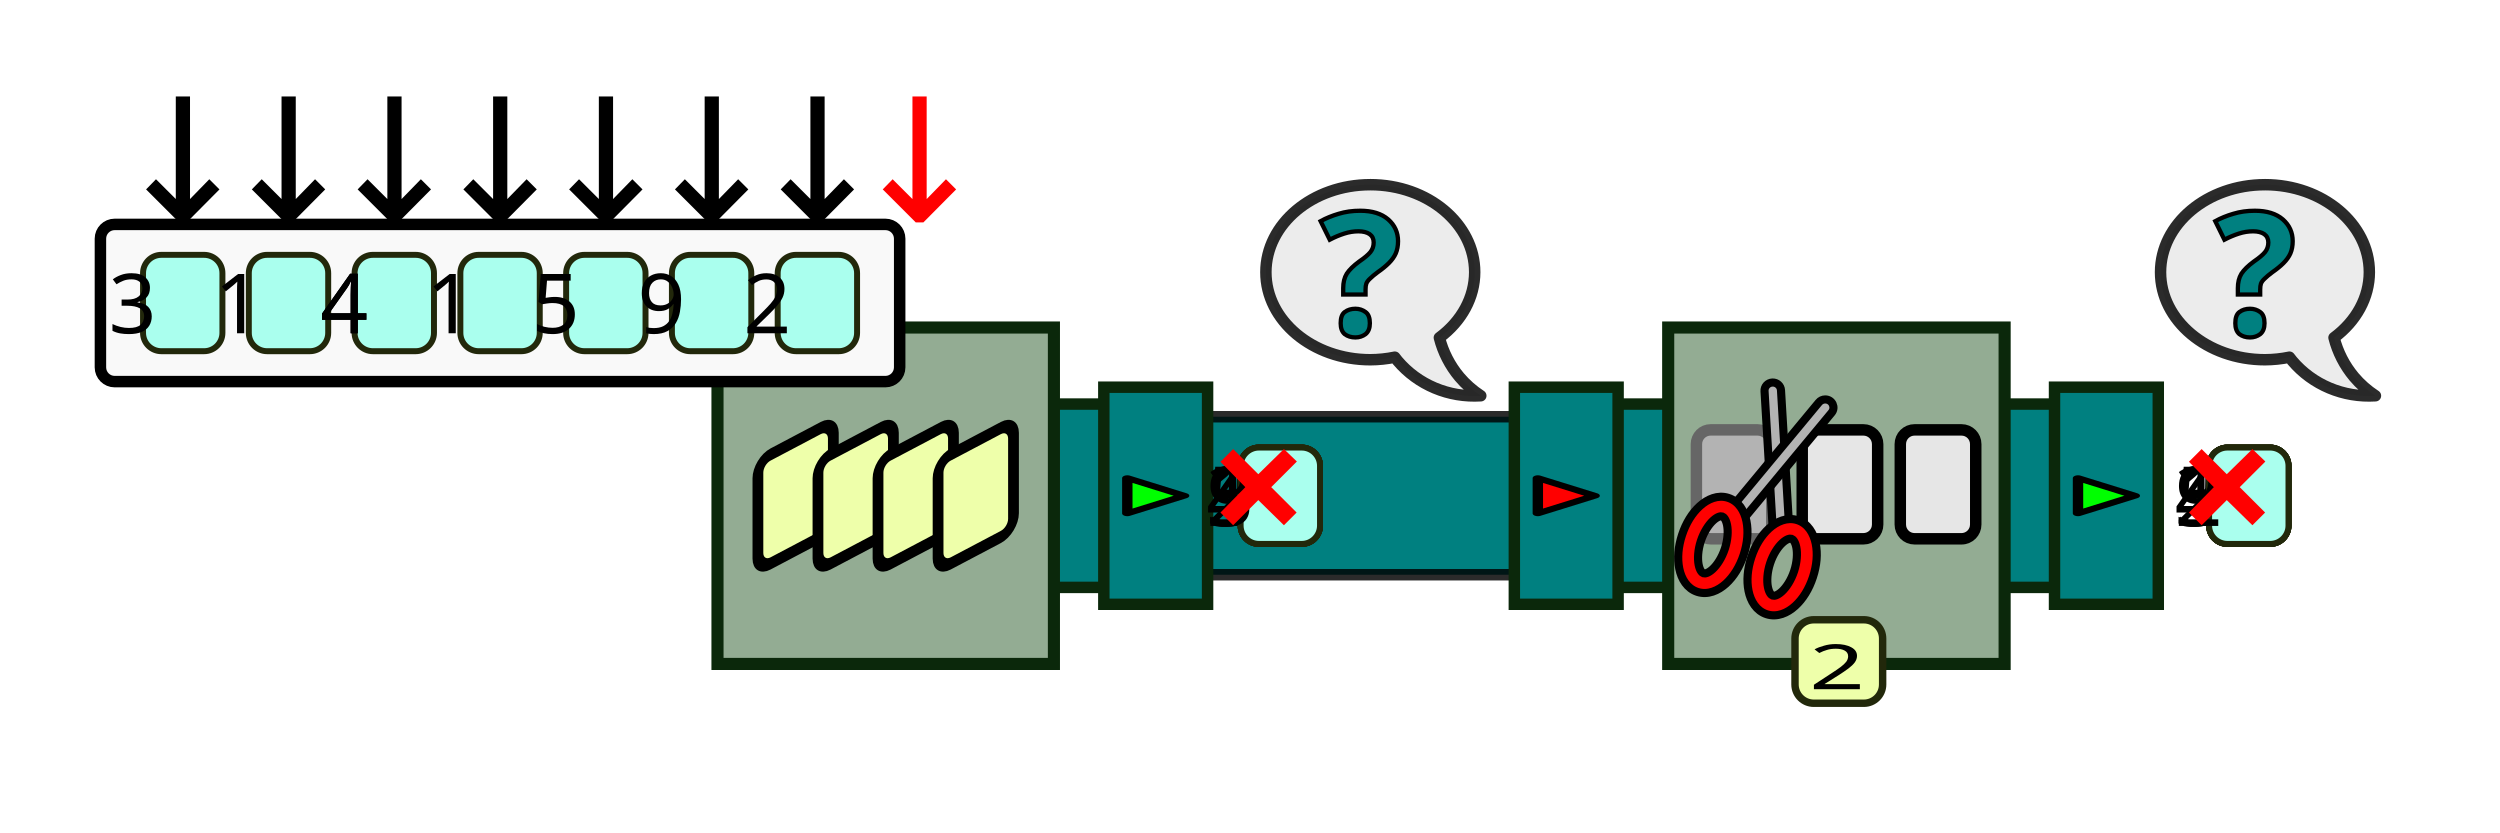
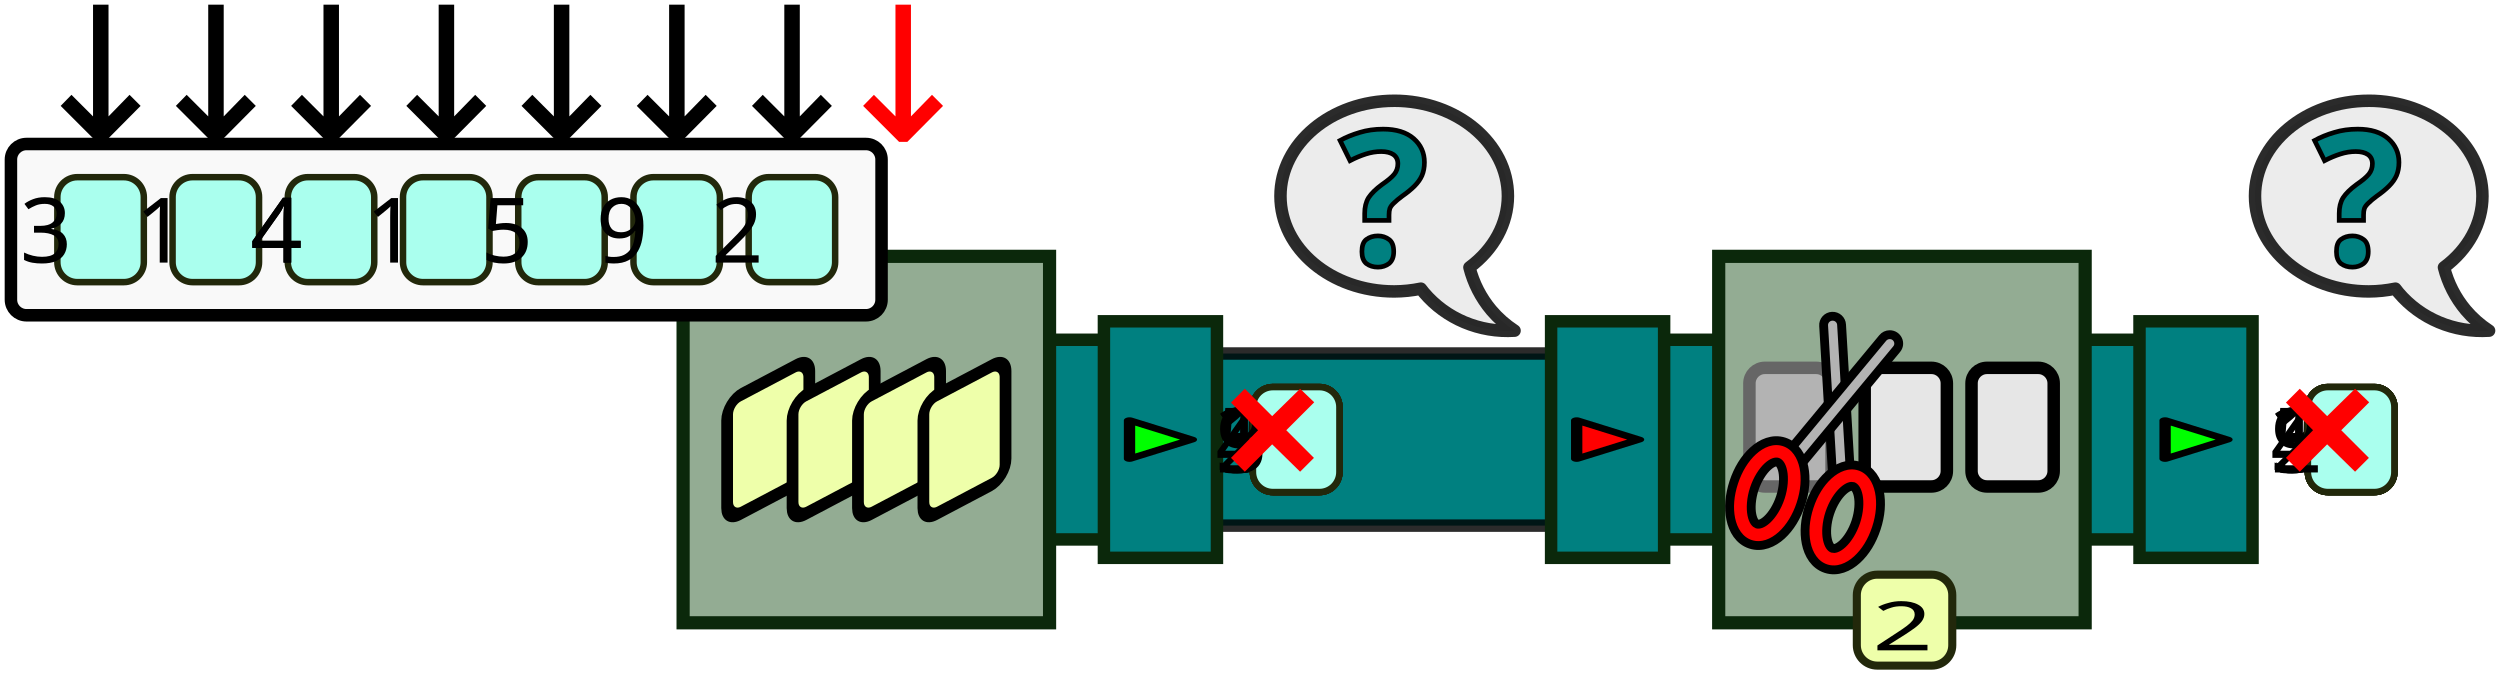
- <svg xmlns="http://www.w3.org/2000/svg" width="581.484" height="193.586" viewBox="0 0 153.851 51.22" version="1.1" id="svg1133">
+ <svg xmlns="http://www.w3.org/2000/svg" width="533.822" height="143.992" viewBox="0 0 141.24 38.098" version="1.1" id="svg1133">
  <defs id="defs1127" />
-   <g id="layer2" transform="translate(-4.463446,-5.207454)">
+   <g id="layer2" transform="translate(-10.0257,-10.88111)">
    <text xml:space="preserve" style="font-style:normal;font-weight:normal;font-size:3.693px;line-height:1.25;font-family:sans-serif;letter-spacing:0px;word-spacing:0px;fill:#000000;fill-opacity:1;stroke:none;stroke-width:0.265" x="162.525" y="8.779" id="text7358">
      <tspan id="tspan7356" x="162.525" y="8.779" style="stroke-width:0.265">BG,Arrow0</tspan>
      <tspan x="162.525" y="13.396" style="stroke-width:0.265" id="tspan7360">+Pull0</tspan>
      <tspan x="162.525" y="18.012" style="stroke-width:0.265" id="tspan7387">+Pull1</tspan>
      <tspan x="162.525" y="22.629" style="stroke-width:0.265" id="tspan7797">BG,Pull0,Pull1,Arrow1,V03</tspan>
      <tspan x="162.525" y="27.245" style="stroke-width:0.265" id="tspan7851">BG,Pull0,Arrow1</tspan>
      <tspan x="162.525" y="31.862" style="stroke-width:0.265" id="tspan3929">+Pull1</tspan>
      <tspan x="162.525" y="36.478" style="stroke-width:0.265" id="tspan3931">BG,Pull0,Pull1,Arrow2,V01</tspan>
      <tspan x="162.525" y="41.095" style="stroke-width:0.265" id="tspan3935">BG,Pull0,Arrow2</tspan>
      <tspan x="162.525" y="45.712" style="stroke-width:0.265" id="tspan3945">+Pull1</tspan>
      <tspan x="162.525" y="50.328" style="stroke-width:0.265" id="tspan3947">BG,Pull0,Pull1,Arrow3,V04</tspan>
      <tspan x="162.525" y="54.945" style="stroke-width:0.265" id="tspan3949">BG,Arrow3,V14</tspan>
      <tspan x="162.525" y="59.561" style="stroke-width:0.265" id="tspan3951">BG,Arrow3</tspan>
      <tspan x="162.525" y="64.178" style="stroke-width:0.265" id="tspan3957">+Pull0</tspan>
      <tspan x="162.525" y="68.794" style="stroke-width:0.265" id="tspan3959">+Pull1</tspan>
      <tspan x="162.525" y="73.411" style="stroke-width:0.265" id="tspan3961">BG,Pull0,Pull1,Arrow4,V01</tspan>
      <tspan x="162.525" y="78.027" style="stroke-width:0.265" id="tspan3963">BG,Arrow4,V11</tspan>
      <tspan x="162.525" y="82.644" style="stroke-width:0.265" id="tspan3941">BG,Arrow4</tspan>
      <tspan x="162.525" y="87.26" style="stroke-width:0.265" id="tspan3977">+Pull0</tspan>
      <tspan x="162.525" y="91.877" style="stroke-width:0.265" id="tspan3979">+Pull1</tspan>
      <tspan x="162.525" y="96.494" style="stroke-width:0.265" id="tspan3981">BG,Pull0,Pull1,Arrow5,V05</tspan>
      <tspan x="162.525" y="101.11" style="stroke-width:0.265" id="tspan3983">BG,Arrow5,V15</tspan>
      <tspan x="162.525" y="105.727" style="stroke-width:0.265" id="tspan3991">BG,Arrow5</tspan>
      <tspan x="162.525" y="110.343" style="stroke-width:0.265" id="tspan3999">+Pull0</tspan>
      <tspan x="162.525" y="114.96" style="stroke-width:0.265" id="tspan4001">+Pull1</tspan>
      <tspan x="162.525" y="119.576" style="stroke-width:0.265" id="tspan4003">BG,Pull0,Pull1,Arrow6,V09</tspan>
      <tspan x="162.525" y="124.193" style="stroke-width:0.265" id="tspan4005">BG,Arrow6,V19</tspan>
      <tspan x="162.525" y="128.809" style="stroke-width:0.265" id="tspan4007">BG,Arrow6</tspan>
      <tspan x="162.525" y="133.426" style="stroke-width:0.265" id="tspan4015">+Pull0</tspan>
      <tspan x="162.525" y="138.043" style="stroke-width:0.265" id="tspan4017">+Pull1</tspan>
      <tspan x="162.525" y="142.659" style="stroke-width:0.265" id="tspan4019">BG,Pull0,Pull1,Arrow7,V02</tspan>
      <tspan x="162.525" y="147.276" style="stroke-width:0.265" id="tspan4021">BG,Arrow7,V12</tspan>
      <tspan x="162.525" y="151.892" style="stroke-width:0.265" id="tspan4023">BG,Arrow7</tspan>
      <tspan x="162.525" y="156.509" style="stroke-width:0.265" id="tspan4031">+Pull0</tspan>
      <tspan x="162.525" y="161.125" style="stroke-width:0.265" id="tspan4033">+Pull1</tspan>
      <tspan x="162.525" y="165.742" style="stroke-width:0.265" id="tspan4035">+V0X</tspan>
      <tspan x="162.525" y="170.358" style="stroke-width:0.265" id="tspan4039">BG,Arrow7,V1X</tspan>
      <tspan x="162.525" y="174.975" style="stroke-width:0.265" id="tspan4041" />
      <tspan x="162.525" y="179.592" style="stroke-width:0.265" id="tspan4043" />
      <tspan x="162.525" y="184.208" style="stroke-width:0.265" id="tspan4045" />
      <tspan x="162.525" y="188.825" style="stroke-width:0.265" id="tspan4025" />
      <tspan x="162.525" y="193.441" style="stroke-width:0.265" id="tspan4027" />
      <tspan x="162.525" y="198.058" style="stroke-width:0.265" id="tspan4029" />
      <tspan x="162.525" y="202.674" style="stroke-width:0.265" id="tspan4009" />
      <tspan x="162.525" y="207.291" style="stroke-width:0.265" id="tspan4011" />
      <tspan x="162.525" y="211.907" style="stroke-width:0.265" id="tspan4013" />
    </text>
  </g>
-   <g id="g7650" style="display:inline" transform="translate(-4.463446,-5.207454)">
+   <g id="g7650" style="display:inline" transform="translate(-10.0257,-10.88111)">
    <g transform="matrix(0.2822222,0,0,0.2822222,50.02945,-332.4962)" id="g7648">
      <rect y="1294.182" x="320.256" height="21.011" width="17.311" id="rect7642" style="fill:#aaffee;fill-opacity:1;stroke:#22280b;stroke-width:1.3;stroke-miterlimit:4;stroke-dasharray:none;stroke-dashoffset:0;stroke-opacity:1" ry="3.993" />
      <text transform="scale(1.003881,0.9961336)" xml:space="preserve" style="font-style:normal;font-weight:normal;line-height:0%;font-family:sans-serif;letter-spacing:0px;word-spacing:0px;fill:#000000;fill-opacity:1;stroke:none;stroke-width:0.709;stroke-miterlimit:4;stroke-dasharray:none" x="327.68" y="1316.371" id="text7646">
        <tspan style="font-style:normal;font-size:18.163px;line-height:1.25;font-family:sans-serif;text-align:center;text-anchor:middle;stroke-width:0.709;stroke-miterlimit:4;stroke-dasharray:none" id="tspan7644" x="327.68" y="1316.371">3</tspan>
      </text>
    </g>
  </g>
-   <g id="g7660" style="display:inline" transform="translate(-4.463446,-5.207454)">
+   <g id="g7660" style="display:inline" transform="translate(-10.0257,-10.88111)">
    <g id="g7658" transform="matrix(0.2822222,0,0,0.2822222,50.02945,-332.4962)">
      <rect ry="3.993" style="fill:#aaffee;fill-opacity:1;stroke:#22280b;stroke-width:1.3;stroke-miterlimit:4;stroke-dasharray:none;stroke-dashoffset:0;stroke-opacity:1" id="rect7652" width="17.311" height="21.011" x="320.256" y="1294.182" />
      <text id="text7656" y="1316.371" x="327.68" style="font-style:normal;font-weight:normal;line-height:0%;font-family:sans-serif;letter-spacing:0px;word-spacing:0px;fill:#000000;fill-opacity:1;stroke:none;stroke-width:0.709;stroke-miterlimit:4;stroke-dasharray:none" xml:space="preserve" transform="scale(1.003881,0.9961336)">
        <tspan y="1316.371" x="327.68" id="tspan7654" style="font-style:normal;font-size:18.163px;line-height:1.25;font-family:sans-serif;text-align:center;text-anchor:middle;stroke-width:0.709;stroke-miterlimit:4;stroke-dasharray:none">1</tspan>
      </text>
    </g>
  </g>
-   <g style="display:inline" id="g7670" transform="translate(-4.463446,-5.207454)">
+   <g style="display:inline" id="g7670" transform="translate(-10.0257,-10.88111)">
    <g transform="matrix(0.2822222,0,0,0.2822222,50.02945,-332.4962)" id="g7668">
      <rect y="1294.182" x="320.256" height="21.011" width="17.311" id="rect7662" style="fill:#aaffee;fill-opacity:1;stroke:#22280b;stroke-width:1.3;stroke-miterlimit:4;stroke-dasharray:none;stroke-dashoffset:0;stroke-opacity:1" ry="3.993" />
      <text transform="scale(1.003881,0.9961336)" xml:space="preserve" style="font-style:normal;font-weight:normal;line-height:0%;font-family:sans-serif;letter-spacing:0px;word-spacing:0px;fill:#000000;fill-opacity:1;stroke:none;stroke-width:0.709;stroke-miterlimit:4;stroke-dasharray:none" x="327.68" y="1316.371" id="text7666">
        <tspan style="font-style:normal;font-size:18.163px;line-height:1.25;font-family:sans-serif;text-align:center;text-anchor:middle;stroke-width:0.709;stroke-miterlimit:4;stroke-dasharray:none" id="tspan7664" x="327.68" y="1316.371">4</tspan>
      </text>
    </g>
  </g>
-   <g id="g7680" style="display:inline" transform="translate(-4.463446,-5.207454)">
+   <g id="g7680" style="display:inline" transform="translate(-10.0257,-10.88111)">
    <g id="g7678" transform="matrix(0.2822222,0,0,0.2822222,50.02945,-332.4962)">
      <rect ry="3.993" style="fill:#aaffee;fill-opacity:1;stroke:#22280b;stroke-width:1.3;stroke-miterlimit:4;stroke-dasharray:none;stroke-dashoffset:0;stroke-opacity:1" id="rect7672" width="17.311" height="21.011" x="320.256" y="1294.182" />
      <text id="text7676" y="1316.371" x="327.68" style="font-style:normal;font-weight:normal;line-height:0%;font-family:sans-serif;letter-spacing:0px;word-spacing:0px;fill:#000000;fill-opacity:1;stroke:none;stroke-width:0.709;stroke-miterlimit:4;stroke-dasharray:none" xml:space="preserve" transform="scale(1.003881,0.9961336)">
        <tspan y="1316.371" x="327.68" id="tspan7674" style="font-style:normal;font-size:18.163px;line-height:1.25;font-family:sans-serif;text-align:center;text-anchor:middle;stroke-width:0.709;stroke-miterlimit:4;stroke-dasharray:none">5</tspan>
      </text>
    </g>
  </g>
-   <g style="display:inline" id="g7690" transform="translate(-4.463446,-5.207454)">
+   <g style="display:inline" id="g7690" transform="translate(-10.0257,-10.88111)">
    <g transform="matrix(0.2822222,0,0,0.2822222,50.02945,-332.4962)" id="g7688">
      <rect y="1294.182" x="320.256" height="21.011" width="17.311" id="rect7682" style="fill:#aaffee;fill-opacity:1;stroke:#22280b;stroke-width:1.3;stroke-miterlimit:4;stroke-dasharray:none;stroke-dashoffset:0;stroke-opacity:1" ry="3.993" />
      <text transform="scale(1.003881,0.9961336)" xml:space="preserve" style="font-style:normal;font-weight:normal;line-height:0%;font-family:sans-serif;letter-spacing:0px;word-spacing:0px;fill:#000000;fill-opacity:1;stroke:none;stroke-width:0.709;stroke-miterlimit:4;stroke-dasharray:none" x="327.68" y="1316.371" id="text7686">
        <tspan style="font-style:normal;font-size:18.163px;line-height:1.25;font-family:sans-serif;text-align:center;text-anchor:middle;stroke-width:0.709;stroke-miterlimit:4;stroke-dasharray:none" id="tspan7684" x="327.68" y="1316.371">9</tspan>
      </text>
    </g>
  </g>
-   <g id="g7700" style="display:inline" transform="translate(-4.463446,-5.207454)">
+   <g id="g7700" style="display:inline" transform="translate(-10.0257,-10.88111)">
    <g id="g7698" transform="matrix(0.2822222,0,0,0.2822222,50.02945,-332.4962)">
      <rect ry="3.993" style="fill:#aaffee;fill-opacity:1;stroke:#22280b;stroke-width:1.3;stroke-miterlimit:4;stroke-dasharray:none;stroke-dashoffset:0;stroke-opacity:1" id="rect7692" width="17.311" height="21.011" x="320.256" y="1294.182" />
      <text id="text7696" y="1316.371" x="327.68" style="font-style:normal;font-weight:normal;line-height:0%;font-family:sans-serif;letter-spacing:0px;word-spacing:0px;fill:#000000;fill-opacity:1;stroke:none;stroke-width:0.709;stroke-miterlimit:4;stroke-dasharray:none" xml:space="preserve" transform="scale(1.003881,0.9961336)">
        <tspan y="1316.371" x="327.68" id="tspan7694" style="font-style:normal;font-size:18.163px;line-height:1.25;font-family:sans-serif;text-align:center;text-anchor:middle;stroke-width:0.709;stroke-miterlimit:4;stroke-dasharray:none">2</tspan>
      </text>
    </g>
  </g>
-   <g transform="translate(-4.463446,-5.207454)" style="display:inline" id="g7924">
+   <g transform="translate(-10.0257,-10.88111)" style="display:inline" id="g7924">
    <text xml:space="preserve" style="font-style:normal;font-weight:normal;font-size:10.583px;line-height:1.25;font-family:sans-serif;letter-spacing:0px;word-spacing:0px;display:inline;fill:#ff0000;fill-opacity:1;stroke:none;stroke-width:0.265" x="138.499" y="38.921" id="text7894-0">
      <tspan id="tspan7892-2" x="138.499" y="38.921" style="font-weight:bold;fill:#ff0000;stroke-width:0.265">×</tspan>
    </text>
  </g>
-   <g id="layer12" style="display:inline" transform="translate(-4.463446,-5.207454)">
+   <g id="layer12" style="display:inline" transform="translate(-10.0257,-10.88111)">
    <text xml:space="preserve" style="font-style:normal;font-weight:normal;font-size:10.583px;line-height:1.25;font-family:sans-serif;letter-spacing:0px;word-spacing:0px;fill:#000000;fill-opacity:1;stroke:none;stroke-width:0.265" x="50.337" y="18.861" id="text7303-36">
      <tspan id="tspan7301-0" x="50.337" y="18.861" style="stroke-width:0.265">↓</tspan>
    </text>
  </g>
-   <g id="layer15">
+   <g id="layer15" transform="translate(-5.562252,-5.673656)">
    <text xml:space="preserve" style="font-style:normal;font-weight:normal;font-size:10.583px;line-height:1.25;font-family:sans-serif;letter-spacing:0px;word-spacing:0px;display:inline;fill:#ff0000;fill-opacity:1;stroke:none;stroke-width:0.265" x="52.154" y="13.654" id="text7303-36-8">
      <tspan id="tspan7301-0-7" x="52.154" y="13.654" style="fill:#ff0000;stroke-width:0.265">↓</tspan>
    </text>
  </g>
-   <g id="layer10" style="display:inline" transform="translate(-4.463446,-5.207454)">
+   <g id="layer10" style="display:inline" transform="translate(-10.0257,-10.88111)">
    <text xml:space="preserve" style="font-style:normal;font-weight:normal;font-size:10.583px;line-height:1.25;font-family:sans-serif;letter-spacing:0px;word-spacing:0px;fill:#000000;fill-opacity:1;stroke:none;stroke-width:0.265" x="43.827" y="18.861" id="text7303-0">
      <tspan id="tspan7301-9" x="43.827" y="18.861" style="stroke-width:0.265">↓</tspan>
    </text>
  </g>
-   <g id="layer6" style="display:inline" transform="translate(-4.463446,-5.207454)">
+   <g id="layer6" style="display:inline" transform="translate(-10.0257,-10.88111)">
    <text xml:space="preserve" style="font-style:normal;font-weight:normal;font-size:10.583px;line-height:1.25;font-family:sans-serif;letter-spacing:0px;word-spacing:0px;fill:#000000;fill-opacity:1;stroke:none;stroke-width:0.265" x="17.789" y="18.861" id="text7303-3">
      <tspan id="tspan7301-5" x="17.789" y="18.861" style="stroke-width:0.265">↓</tspan>
    </text>
  </g>
-   <g id="layer7" style="display:inline" transform="translate(-4.463446,-5.207454)">
+   <g id="layer7" style="display:inline" transform="translate(-10.0257,-10.88111)">
    <text xml:space="preserve" style="font-style:normal;font-weight:normal;font-size:10.583px;line-height:1.25;font-family:sans-serif;letter-spacing:0px;word-spacing:0px;fill:#000000;fill-opacity:1;stroke:none;stroke-width:0.265" x="24.299" y="18.861" id="text7303-6">
      <tspan id="tspan7301-2" x="24.299" y="18.861" style="stroke-width:0.265">↓</tspan>
    </text>
  </g>
-   <g id="layer8" style="display:inline" transform="translate(-4.463446,-5.207454)">
+   <g id="layer8" style="display:inline" transform="translate(-10.0257,-10.88111)">
    <text xml:space="preserve" style="font-style:normal;font-weight:normal;font-size:10.583px;line-height:1.25;font-family:sans-serif;letter-spacing:0px;word-spacing:0px;fill:#000000;fill-opacity:1;stroke:none;stroke-width:0.265" x="30.808" y="18.861" id="text7303-9">
      <tspan id="tspan7301-1" x="30.808" y="18.861" style="stroke-width:0.265">↓</tspan>
    </text>
  </g>
-   <g id="layer5" style="display:inline" transform="translate(-4.463446,-5.207454)">
+   <g id="layer5" style="display:inline" transform="translate(-10.0257,-10.88111)">
    <text xml:space="preserve" style="font-style:normal;font-weight:normal;font-size:10.583px;line-height:1.25;font-family:sans-serif;letter-spacing:0px;word-spacing:0px;fill:#000000;fill-opacity:1;stroke:none;stroke-width:0.265" x="11.28" y="18.861" id="text7303">
      <tspan id="tspan7301" x="11.28" y="18.861" style="stroke-width:0.265">↓</tspan>
    </text>
  </g>
-   <g id="layer9" style="display:inline" transform="translate(-4.463446,-5.207454)">
+   <g id="layer9" style="display:inline" transform="translate(-10.0257,-10.88111)">
    <text xml:space="preserve" style="font-style:normal;font-weight:normal;font-size:10.583px;line-height:1.25;font-family:sans-serif;letter-spacing:0px;word-spacing:0px;fill:#000000;fill-opacity:1;stroke:none;stroke-width:0.265" x="37.318" y="18.861" id="text7303-2">
      <tspan id="tspan7301-7" x="37.318" y="18.861" style="stroke-width:0.265">↓</tspan>
    </text>
  </g>
-   <g id="layer1" transform="translate(-4.463446,-111.7074)">
+   <g id="layer1" transform="translate(-10.0257,-117.3811)">
    <rect style="opacity:1;fill:#008080;fill-opacity:1;stroke:#000000;stroke-width:0.706;stroke-linejoin:round;stroke-miterlimit:4;stroke-dasharray:none;stroke-dashoffset:0;stroke-opacity:0.832" id="rect7299" width="53.669" height="9.724" x="74.747" y="137.353" rx="1.795" ry="0.815" />
    <g id="g17450" transform="matrix(0.2822222,0,0,0.2822222,83.81724,-57.41387)" style="display:inline;fill:#008080;fill-opacity:1">
      <rect style="color:#000000;display:inline;overflow:visible;visibility:visible;fill:#008080;fill-opacity:1;fill-rule:nonzero;stroke:#0b280b;stroke-width:2.496;stroke-miterlimit:4;stroke-dasharray:none;stroke-dashoffset:0;marker:none;enable-background:accumulate" id="rect17452" width="39.971" height="77.252" x="687.362" y="-140.576" transform="rotate(90)" />
      <rect y="-71.664" x="683.676" height="22.627" width="47.344" id="rect17454" style="color:#000000;display:inline;overflow:visible;visibility:visible;fill:#008080;fill-opacity:1;fill-rule:nonzero;stroke:#0b280b;stroke-width:2.496;stroke-miterlimit:4;stroke-dasharray:none;stroke-dashoffset:0;marker:none;enable-background:accumulate" transform="rotate(90)" />
    </g>
    <g id="g17456" transform="matrix(0.2822222,0,0,0.2822222,83.81724,-57.41387)" style="display:inline;fill:#008080;fill-opacity:1">
      <rect transform="matrix(0,1,1,0,0,0)" y="97.915" x="687.362" height="77.252" width="39.971" id="rect17458" style="color:#000000;display:inline;overflow:visible;visibility:visible;fill:#008080;fill-opacity:1;fill-rule:nonzero;stroke:#0b280b;stroke-width:2.496;stroke-miterlimit:4;stroke-dasharray:none;stroke-dashoffset:0;marker:none;enable-background:accumulate" />
      <rect transform="matrix(0,1,1,0,0,0)" style="color:#000000;display:inline;overflow:visible;visibility:visible;fill:#008080;fill-opacity:1;fill-rule:nonzero;stroke:#0b280b;stroke-width:2.496;stroke-miterlimit:4;stroke-dasharray:none;stroke-dashoffset:0;marker:none;enable-background:accumulate" id="rect17460" width="47.344" height="22.627" x="683.676" y="166.827" />
    </g>
    <path transform="matrix(0,0.04611835,-0.08565179,0,164.7918,140.6673)" d="m 57.127,378.819 -47.11,0 23.555,-40.799 z" id="path17462" style="display:inline;opacity:1;fill:#00ff00;fill-opacity:1;stroke:#000000;stroke-width:7.472;stroke-linecap:round;stroke-linejoin:round;stroke-miterlimit:4;stroke-dasharray:none;stroke-dashoffset:0;stroke-opacity:1" />
    <path style="display:inline;opacity:1;fill:#ff0000;fill-opacity:1;stroke:#000000;stroke-width:7.472;stroke-linecap:round;stroke-linejoin:round;stroke-miterlimit:4;stroke-dasharray:none;stroke-dashoffset:0;stroke-opacity:1" id="path17464" d="m 57.127,378.819 -47.11,0 23.555,-40.799 z" transform="matrix(0,0.04611835,-0.08565179,0,131.5488,140.6673)" />
    <path style="color:#000000;display:inline;overflow:visible;visibility:visible;fill:#93ac93;fill-opacity:1;fill-rule:nonzero;stroke:#0b280b;stroke-width:0.745;stroke-miterlimit:4;stroke-dasharray:none;stroke-dashoffset:0;marker:none;enable-background:accumulate" d="m 107.125,131.863 v 20.704 h 2.348 16.392 1.964 V 131.863 H 125.865 109.473 Z" id="path17466" />
    <rect y="149.848" x="114.929" height="5.138" width="5.393" id="rect17478" style="fill:#eeffaa;fill-opacity:1;stroke:#22280b;stroke-width:0.457;stroke-miterlimit:4;stroke-dasharray:none;stroke-dashoffset:0;stroke-opacity:1" ry="1.155" />
    <text xml:space="preserve" style="font-style:normal;font-weight:normal;font-size:2.745px;line-height:0%;font-family:sans-serif;letter-spacing:0px;word-spacing:0px;fill:#000000;fill-opacity:1;stroke:none;stroke-width:0.229" x="92.814" y="192.295" id="text17480" transform="scale(1.247684,0.8014852)">
      <tspan style="font-style:normal;font-variant:normal;font-weight:normal;font-stretch:normal;font-size:4.793px;line-height:1.25;font-family:sans-serif;-inkscape-font-specification:sans-serif;stroke-width:0.229" id="tspan17482" x="92.814" y="192.295">2</tspan>
    </text>
    <g style="display:inline;fill:#008080;fill-opacity:1" transform="matrix(0.2822222,0,0,0.2822222,25.31057,-57.41387)" id="g1208">
      <rect style="color:#000000;display:inline;overflow:visible;visibility:visible;fill:#008080;fill-opacity:1;fill-rule:nonzero;stroke:#0b280b;stroke-width:2.496;stroke-miterlimit:4;stroke-dasharray:none;stroke-dashoffset:0;marker:none;enable-background:accumulate" id="rect1204" width="39.971" height="77.252" x="687.362" y="97.915" transform="matrix(0,1,1,0,0,0)" />
      <rect y="166.827" x="683.676" height="22.627" width="47.344" id="rect1206" style="color:#000000;display:inline;overflow:visible;visibility:visible;fill:#008080;fill-opacity:1;fill-rule:nonzero;stroke:#0b280b;stroke-width:2.496;stroke-miterlimit:4;stroke-dasharray:none;stroke-dashoffset:0;marker:none;enable-background:accumulate" transform="matrix(0,1,1,0,0,0)" />
    </g>
    <path style="display:inline;opacity:1;fill:#00ff00;fill-opacity:1;stroke:#000000;stroke-width:7.472;stroke-linecap:round;stroke-linejoin:round;stroke-miterlimit:4;stroke-dasharray:none;stroke-dashoffset:0;stroke-opacity:1" id="path1210" d="m 57.127,378.819 -47.11,0 23.555,-40.799 z" transform="matrix(0,0.04611835,-0.08565179,0,106.2851,140.6673)" />
    <path id="path1214" d="m 48.618,131.863 v 20.704 h 2.348 16.392 1.964 v -20.704 h -1.964 -16.392 z" style="color:#000000;display:inline;overflow:visible;visibility:visible;fill:#93ac93;fill-opacity:1;fill-rule:nonzero;stroke:#0b280b;stroke-width:0.745;stroke-miterlimit:4;stroke-dasharray:none;stroke-dashoffset:0;marker:none;enable-background:accumulate" />
    <g style="display:inline" id="g5388" transform="matrix(0.2822222,0,0,0.2822222,-32.65128,-182.5416)">
      <rect transform="matrix(0.8843788,-0.4667699,0,1,0,0)" style="opacity:1;fill:#eeffaa;fill-opacity:1;stroke:#000000;stroke-width:2.658;stroke-linecap:round;stroke-linejoin:round;stroke-miterlimit:4;stroke-dasharray:none;stroke-dashoffset:0;stroke-opacity:1" id="rect27399-1" width="18.597" height="23.748" x="335.576" y="1299.817" ry="3.11" />
      <rect ry="3.11" y="1306.729" x="350.384" height="23.748" width="18.597" id="rect5382" style="opacity:1;fill:#eeffaa;fill-opacity:1;stroke:#000000;stroke-width:2.658;stroke-linecap:round;stroke-linejoin:round;stroke-miterlimit:4;stroke-dasharray:none;stroke-dashoffset:0;stroke-opacity:1" transform="matrix(0.8843788,-0.4667699,0,1,0,0)" />
      <rect transform="matrix(0.8843788,-0.4667699,0,1,0,0)" style="opacity:1;fill:#eeffaa;fill-opacity:1;stroke:#000000;stroke-width:2.658;stroke-linecap:round;stroke-linejoin:round;stroke-miterlimit:4;stroke-dasharray:none;stroke-dashoffset:0;stroke-opacity:1" id="rect5384" width="18.597" height="23.748" x="365.191" y="1313.64" ry="3.11" />
      <rect ry="3.11" y="1320.552" x="379.998" height="23.748" width="18.597" id="rect5386" style="opacity:1;fill:#eeffaa;fill-opacity:1;stroke:#000000;stroke-width:2.658;stroke-linecap:round;stroke-linejoin:round;stroke-miterlimit:4;stroke-dasharray:none;stroke-dashoffset:0;stroke-opacity:1" transform="matrix(0.8843788,-0.4667699,0,1,0,0)" />
    </g>
    <rect style="display:inline;opacity:1;fill:#f9f9f9;fill-opacity:1;stroke:#000000;stroke-width:0.706;stroke-linecap:round;stroke-linejoin:round;stroke-miterlimit:4;stroke-dasharray:none;stroke-dashoffset:0;stroke-opacity:1" id="rect5412" width="49.187" height="9.676" x="10.643" y="125.517" ry="0.878" />
    <g id="g6012" transform="matrix(0.2822222,0,0,0.2822222,-77.11789,-237.8563)">
      <rect ry="3.993" style="fill:#aaffee;fill-opacity:1;stroke:#22280b;stroke-width:1.3;stroke-miterlimit:4;stroke-dasharray:none;stroke-dashoffset:0;stroke-opacity:1" id="rect6003" width="17.311" height="21.011" x="320.256" y="1294.182" />
      <text id="text6005" y="1316.371" x="327.68" style="font-style:normal;font-weight:normal;line-height:0%;font-family:sans-serif;letter-spacing:0px;word-spacing:0px;fill:#000000;fill-opacity:1;stroke:none;stroke-width:0.709;stroke-miterlimit:4;stroke-dasharray:none" xml:space="preserve" transform="scale(1.003881,0.9961336)">
        <tspan y="1316.371" x="327.68" id="tspan6007" style="font-style:normal;font-size:18.163px;line-height:1.25;font-family:sans-serif;text-align:center;text-anchor:middle;stroke-width:0.709;stroke-miterlimit:4;stroke-dasharray:none">3</tspan>
      </text>
    </g>
    <g transform="matrix(0.2822222,0,0,0.2822222,-70.60838,-237.8563)" id="g6017">
      <rect y="1294.182" x="320.256" height="21.011" width="17.311" id="rect6019" style="fill:#aaffee;fill-opacity:1;stroke:#22280b;stroke-width:1.3;stroke-miterlimit:4;stroke-dasharray:none;stroke-dashoffset:0;stroke-opacity:1" ry="3.993" />
      <text transform="scale(1.003881,0.9961336)" xml:space="preserve" style="font-style:normal;font-weight:normal;line-height:0%;font-family:sans-serif;letter-spacing:0px;word-spacing:0px;fill:#000000;fill-opacity:1;stroke:none;stroke-width:0.709;stroke-miterlimit:4;stroke-dasharray:none" x="327.68" y="1316.371" id="text6021">
        <tspan style="font-style:normal;font-size:18.163px;line-height:1.25;font-family:sans-serif;text-align:center;text-anchor:middle;stroke-width:0.709;stroke-miterlimit:4;stroke-dasharray:none" id="tspan6023" x="327.68" y="1316.371">1</tspan>
      </text>
    </g>
    <g id="g6025" transform="matrix(0.2822222,0,0,0.2822222,-64.09889,-237.8563)">
      <rect ry="3.993" style="fill:#aaffee;fill-opacity:1;stroke:#22280b;stroke-width:1.3;stroke-miterlimit:4;stroke-dasharray:none;stroke-dashoffset:0;stroke-opacity:1" id="rect6027" width="17.311" height="21.011" x="320.256" y="1294.182" />
      <text id="text6029" y="1316.371" x="327.68" style="font-style:normal;font-weight:normal;line-height:0%;font-family:sans-serif;letter-spacing:0px;word-spacing:0px;fill:#000000;fill-opacity:1;stroke:none;stroke-width:0.709;stroke-miterlimit:4;stroke-dasharray:none" xml:space="preserve" transform="scale(1.003881,0.9961336)">
        <tspan y="1316.371" x="327.68" id="tspan6031" style="font-style:normal;font-size:18.163px;line-height:1.25;font-family:sans-serif;text-align:center;text-anchor:middle;stroke-width:0.709;stroke-miterlimit:4;stroke-dasharray:none">4</tspan>
      </text>
      <text transform="scale(1.003881,0.9961336)" xml:space="preserve" style="font-style:normal;font-weight:normal;line-height:0%;font-family:sans-serif;letter-spacing:0px;word-spacing:0px;fill:#000000;fill-opacity:1;stroke:none;stroke-width:0.709;stroke-miterlimit:4;stroke-dasharray:none" x="327.68" y="1316.371" id="text6033">
        <tspan style="font-style:normal;font-size:18.163px;line-height:1.25;font-family:sans-serif;text-align:center;text-anchor:middle;stroke-width:0.709;stroke-miterlimit:4;stroke-dasharray:none" id="tspan6035" x="327.68" y="1316.371">4</tspan>
      </text>
    </g>
    <g id="g6037" transform="matrix(0.2822222,0,0,0.2822222,-57.58939,-237.8563)">
      <rect ry="3.993" style="fill:#aaffee;fill-opacity:1;stroke:#22280b;stroke-width:1.3;stroke-miterlimit:4;stroke-dasharray:none;stroke-dashoffset:0;stroke-opacity:1" id="rect6039" width="17.311" height="21.011" x="320.256" y="1294.182" />
      <text id="text6041" y="1316.371" x="327.68" style="font-style:normal;font-weight:normal;line-height:0%;font-family:sans-serif;letter-spacing:0px;word-spacing:0px;fill:#000000;fill-opacity:1;stroke:none;stroke-width:0.709;stroke-miterlimit:4;stroke-dasharray:none" xml:space="preserve" transform="scale(1.003881,0.9961336)">
        <tspan y="1316.371" x="327.68" id="tspan6043" style="font-style:normal;font-size:18.163px;line-height:1.25;font-family:sans-serif;text-align:center;text-anchor:middle;stroke-width:0.709;stroke-miterlimit:4;stroke-dasharray:none">1</tspan>
      </text>
    </g>
    <g transform="matrix(0.2822222,0,0,0.2822222,-51.07989,-237.8563)" id="g6045">
      <rect y="1294.182" x="320.256" height="21.011" width="17.311" id="rect6047" style="fill:#aaffee;fill-opacity:1;stroke:#22280b;stroke-width:1.3;stroke-miterlimit:4;stroke-dasharray:none;stroke-dashoffset:0;stroke-opacity:1" ry="3.993" />
      <text transform="scale(1.003881,0.9961336)" xml:space="preserve" style="font-style:normal;font-weight:normal;line-height:0%;font-family:sans-serif;letter-spacing:0px;word-spacing:0px;fill:#000000;fill-opacity:1;stroke:none;stroke-width:0.709;stroke-miterlimit:4;stroke-dasharray:none" x="327.68" y="1316.371" id="text6049">
        <tspan style="font-style:normal;font-size:18.163px;line-height:1.25;font-family:sans-serif;text-align:center;text-anchor:middle;stroke-width:0.709;stroke-miterlimit:4;stroke-dasharray:none" id="tspan6051" x="327.68" y="1316.371">5</tspan>
      </text>
    </g>
    <g id="g6053" transform="matrix(0.2822222,0,0,0.2822222,-44.57039,-237.8563)">
      <rect ry="3.993" style="fill:#aaffee;fill-opacity:1;stroke:#22280b;stroke-width:1.3;stroke-miterlimit:4;stroke-dasharray:none;stroke-dashoffset:0;stroke-opacity:1" id="rect6055" width="17.311" height="21.011" x="320.256" y="1294.182" />
      <text id="text6057" y="1316.371" x="327.68" style="font-style:normal;font-weight:normal;line-height:0%;font-family:sans-serif;letter-spacing:0px;word-spacing:0px;fill:#000000;fill-opacity:1;stroke:none;stroke-width:0.709;stroke-miterlimit:4;stroke-dasharray:none" xml:space="preserve" transform="scale(1.003881,0.9961336)">
        <tspan y="1316.371" x="327.68" id="tspan6059" style="font-style:normal;font-size:18.163px;line-height:1.25;font-family:sans-serif;text-align:center;text-anchor:middle;stroke-width:0.709;stroke-miterlimit:4;stroke-dasharray:none">9</tspan>
      </text>
    </g>
    <g transform="matrix(0.2822222,0,0,0.2822222,-38.0609,-237.8563)" id="g6061">
      <rect y="1294.182" x="320.256" height="21.011" width="17.311" id="rect6063" style="fill:#aaffee;fill-opacity:1;stroke:#22280b;stroke-width:1.3;stroke-miterlimit:4;stroke-dasharray:none;stroke-dashoffset:0;stroke-opacity:1" ry="3.993" />
      <text transform="scale(1.003881,0.9961336)" xml:space="preserve" style="font-style:normal;font-weight:normal;line-height:0%;font-family:sans-serif;letter-spacing:0px;word-spacing:0px;fill:#000000;fill-opacity:1;stroke:none;stroke-width:0.709;stroke-miterlimit:4;stroke-dasharray:none" x="327.68" y="1316.371" id="text6065">
        <tspan style="font-style:normal;font-size:18.163px;line-height:1.25;font-family:sans-serif;text-align:center;text-anchor:middle;stroke-width:0.709;stroke-miterlimit:4;stroke-dasharray:none" id="tspan6067" x="327.68" y="1316.371">2</tspan>
      </text>
    </g>
    <g id="g3366" transform="translate(-1.20382,1.5875)">
      <g id="g3238" transform="matrix(0.3527778,0,0,0.3527778,98.09901,129.2151)">
        <path d="m 54.867,20.863 h 8.184 c 1.379,0 2.488,1.11 2.488,2.489 v 14.023 c 0,1.379 -1.109,2.488 -2.488,2.488 h -8.184 c -1.379,0 -2.488,-1.109 -2.488,-2.488 V 23.352 c 0,-1.379 1.109,-2.489 2.488,-2.489 z" style="fill:#e6e6e6;fill-opacity:1;fill-rule:nonzero;stroke:#000000;stroke-width:2;stroke-linecap:round;stroke-linejoin:round;stroke-miterlimit:4;stroke-dasharray:none;stroke-opacity:1" id="path3240" />
      </g>
      <g id="g3242" transform="matrix(0.3527778,0,0,0.3527778,98.09901,129.2151)">
        <path d="m 71.977,20.863 h 8.183 c 1.379,0 2.488,1.11 2.488,2.489 v 14.023 c 0,1.379 -1.109,2.488 -2.488,2.488 h -8.183 c -1.379,0 -2.489,-1.109 -2.489,-2.488 V 23.352 c 0,-1.379 1.11,-2.489 2.489,-2.489 z" style="fill:#e6e6e6;fill-opacity:1;fill-rule:nonzero;stroke:#000000;stroke-width:2;stroke-linecap:round;stroke-linejoin:round;stroke-miterlimit:4;stroke-dasharray:none;stroke-opacity:1" id="path3244" />
      </g>
      <g id="g3246" transform="matrix(0.3527778,0,0,0.3527778,98.09901,129.2151)">
        <path d="m 36.406,20.863 h 8.18 c 1.379,0 2.488,1.11 2.488,2.489 v 14.023 c 0,1.379 -1.109,2.488 -2.488,2.488 h -8.18 c -1.379,0 -2.488,-1.109 -2.488,-2.488 V 23.352 c 0,-1.379 1.109,-2.489 2.488,-2.489 z" style="fill:#b3b3b3;fill-opacity:1;fill-rule:nonzero;stroke:#666666;stroke-width:2;stroke-linecap:round;stroke-linejoin:round;stroke-miterlimit:4;stroke-dasharray:none;stroke-opacity:1" id="path3248" />
      </g>
      <g id="g3250" transform="matrix(-0.3527778,0,0,0.3527778,98.09901,129.2151)">
        <path d="m -47.176,12.602 c -0.793,-0.036 -1.465,0.574 -1.5,1.355 l -1.445,24.266 c -0.07,0.797 0.543,1.492 1.348,1.539 0.808,0.047 1.496,-0.574 1.523,-1.371 l 1.445,-24.266 c 0.063,-0.797 -0.558,-1.488 -1.371,-1.523 z" style="fill:#b3b3b3;fill-opacity:1;fill-rule:evenodd;stroke:#000000;stroke-width:1.417;stroke-linecap:round;stroke-linejoin:miter;stroke-miterlimit:4;stroke-dasharray:none;stroke-opacity:1" id="path3252" />
      </g>
      <g id="g3254" transform="matrix(-0.3527778,0,0,0.3527778,98.09901,129.2151)">
        <path d="m -46.18,53.023 c -1.824,0.586 -3.636,-0.218 -4.976,-1.445 -1.344,-1.223 -2.414,-2.961 -3.09,-5.023 -0.68,-2.063 -0.844,-4.094 -0.484,-5.867 0.359,-1.774 1.343,-3.481 3.168,-4.071 1.82,-0.586 3.632,0.219 4.976,1.445 1.34,1.223 2.414,2.961 3.09,5.024 0.676,2.062 0.84,4.098 0.484,5.867 -0.359,1.774 -1.347,3.481 -3.168,4.07 z m -1.066,-3.246 c 0.242,-0.074 0.637,-0.441 0.851,-1.488 0.211,-1.043 0.133,-2.57 -0.382,-4.144 -0.516,-1.571 -1.36,-2.852 -2.153,-3.575 -0.793,-0.722 -1.328,-0.785 -1.57,-0.711 -0.238,0.079 -0.637,0.446 -0.848,1.493 -0.211,1.043 -0.132,2.574 0.383,4.144 0.516,1.57 1.36,2.852 2.149,3.574 0.793,0.723 1.332,0.785 1.57,0.707 z" style="fill:#ff0000;fill-opacity:1;fill-rule:nonzero;stroke:#000000;stroke-width:1.417;stroke-linecap:round;stroke-linejoin:round;stroke-miterlimit:4;stroke-dasharray:none;stroke-opacity:1" id="path3256" />
      </g>
      <g id="g3258" transform="matrix(-0.3527778,0,0,0.3527778,98.09901,129.2151)">
        <path d="m -56.391,15.551 c -1.222,0.004 -1.886,1.414 -1.097,2.336 l 15.57,18.777 c 0.496,0.637 1.426,0.746 2.055,0.238 0.629,-0.511 0.707,-1.429 0.172,-2.035 L -55.262,16.09 c -0.273,-0.34 -0.691,-0.539 -1.129,-0.539 z" style="fill:#b3b3b3;fill-opacity:1;fill-rule:evenodd;stroke:#000000;stroke-width:1.417;stroke-linecap:round;stroke-linejoin:miter;stroke-miterlimit:4;stroke-dasharray:none;stroke-opacity:1" id="path3260" />
      </g>
      <g id="g3262" transform="matrix(-0.3527778,0,0,0.3527778,98.09901,129.2151)">
        <path d="m -34.098,49.125 c 1.825,-0.586 2.809,-2.297 3.168,-4.066 0.36,-1.774 0.196,-3.805 -0.484,-5.868 -0.676,-2.062 -1.746,-3.8 -3.09,-5.027 -1.34,-1.223 -3.152,-2.031 -4.976,-1.441 -1.821,0.586 -2.809,2.297 -3.168,4.066 -0.356,1.773 -0.192,3.805 0.484,5.867 0.676,2.063 1.75,3.805 3.09,5.028 1.344,1.222 3.156,2.031 4.976,1.441 z m -1.062,-3.242 c -0.242,0.078 -0.778,0.012 -1.57,-0.707 -0.793,-0.723 -1.637,-2.004 -2.153,-3.578 -0.515,-1.571 -0.594,-3.098 -0.383,-4.145 0.211,-1.047 0.61,-1.41 0.852,-1.488 0.238,-0.078 0.777,-0.012 1.57,0.707 0.789,0.723 1.633,2.008 2.149,3.578 0.515,1.57 0.593,3.098 0.383,4.145 -0.211,1.046 -0.61,1.41 -0.848,1.488 z" style="fill:#ff0000;fill-opacity:1;fill-rule:nonzero;stroke:#000000;stroke-width:1.417;stroke-linecap:round;stroke-linejoin:round;stroke-miterlimit:4;stroke-dasharray:none;stroke-opacity:1" id="path3264" />
      </g>
    </g>
  </g>
-   <g id="layer3" transform="translate(-4.463446,-5.207454)">
+   <g id="layer3" transform="translate(-10.0257,-10.88111)">
    <g id="g7353" transform="translate(9.260417,-172.8348)">
      <path id="path7341" d="m 134.589,189.409 a 6.426,5.386 0 0 0 -6.425,5.386 6.426,5.386 0 0 0 6.425,5.386 6.426,5.386 0 0 0 1.507,-0.157 6.237,6.426 49.841 0 0 0.173,0.221 6.237,6.426 49.841 0 0 5.119,2.152 6.237,6.426 49.841 0 1 -1.314,-1.16 6.237,6.426 49.841 0 1 -1.234,-2.414 6.426,5.386 0 0 0 2.174,-4.029 6.426,5.386 0 0 0 -6.426,-5.386 z" style="opacity:1;fill:#ececec;fill-opacity:1;stroke:#000000;stroke-width:0.706;stroke-linejoin:round;stroke-miterlimit:4;stroke-dasharray:none;stroke-dashoffset:0;stroke-opacity:0.832" />
      <text id="text7337" y="198.67" x="131.499" style="font-style:normal;font-weight:normal;font-size:10.583px;line-height:1.25;font-family:sans-serif;letter-spacing:0px;word-spacing:0px;fill:#008080;fill-opacity:1;stroke:#000000;stroke-width:0.265" xml:space="preserve">
        <tspan style="font-weight:bold;fill:#008080;stroke:#000000;stroke-width:0.265" y="198.67" x="131.499" id="tspan7335">?</tspan>
      </text>
    </g>
  </g>
-   <g id="layer4" transform="translate(-4.463446,-5.207454)">
+   <g id="layer4" transform="translate(-10.0257,-10.88111)">
    <g id="g7353-3" transform="translate(-45.79711,-172.8348)">
      <path id="path7341-6" d="m 134.589,189.409 a 6.426,5.386 0 0 0 -6.425,5.386 6.426,5.386 0 0 0 6.425,5.386 6.426,5.386 0 0 0 1.507,-0.157 6.237,6.426 49.841 0 0 0.173,0.221 6.237,6.426 49.841 0 0 5.119,2.152 6.237,6.426 49.841 0 1 -1.314,-1.16 6.237,6.426 49.841 0 1 -1.234,-2.414 6.426,5.386 0 0 0 2.174,-4.029 6.426,5.386 0 0 0 -6.426,-5.386 z" style="opacity:1;fill:#ececec;fill-opacity:1;stroke:#000000;stroke-width:0.706;stroke-linejoin:round;stroke-miterlimit:4;stroke-dasharray:none;stroke-dashoffset:0;stroke-opacity:0.832" />
      <text id="text7337-7" y="198.67" x="131.499" style="font-style:normal;font-weight:normal;font-size:10.583px;line-height:1.25;font-family:sans-serif;letter-spacing:0px;word-spacing:0px;fill:#008080;fill-opacity:1;stroke:#000000;stroke-width:0.265" xml:space="preserve">
        <tspan style="font-weight:bold;fill:#008080;stroke:#000000;stroke-width:0.265" y="198.67" x="131.499" id="tspan7335-5">?</tspan>
      </text>
    </g>
  </g>
-   <g style="display:inline" id="g7596" transform="translate(-4.463446,-5.207454)">
+   <g style="display:inline" id="g7596" transform="translate(-10.0257,-10.88111)">
    <g transform="matrix(0.2822222,0,0,0.2822222,-9.571652,-332.4962)" id="g7594">
      <rect y="1294.182" x="320.256" height="21.011" width="17.311" id="rect7588" style="fill:#aaffee;fill-opacity:1;stroke:#22280b;stroke-width:1.3;stroke-miterlimit:4;stroke-dasharray:none;stroke-dashoffset:0;stroke-opacity:1" ry="3.993" />
      <text transform="scale(1.003881,0.9961336)" xml:space="preserve" style="font-style:normal;font-weight:normal;line-height:0%;font-family:sans-serif;letter-spacing:0px;word-spacing:0px;fill:#000000;fill-opacity:1;stroke:none;stroke-width:0.709;stroke-miterlimit:4;stroke-dasharray:none" x="327.68" y="1316.371" id="text7592">
        <tspan style="font-style:normal;font-size:18.163px;line-height:1.25;font-family:sans-serif;text-align:center;text-anchor:middle;stroke-width:0.709;stroke-miterlimit:4;stroke-dasharray:none" id="tspan7590" x="327.68" y="1316.371">2</tspan>
      </text>
    </g>
  </g>
-   <g id="g7586" style="display:inline" transform="translate(-4.463446,-5.207454)">
+   <g id="g7586" style="display:inline" transform="translate(-10.0257,-10.88111)">
    <g id="g7584" transform="matrix(0.2822222,0,0,0.2822222,-9.571652,-332.4962)">
      <rect ry="3.993" style="fill:#aaffee;fill-opacity:1;stroke:#22280b;stroke-width:1.3;stroke-miterlimit:4;stroke-dasharray:none;stroke-dashoffset:0;stroke-opacity:1" id="rect7578" width="17.311" height="21.011" x="320.256" y="1294.182" />
      <text id="text7582" y="1316.371" x="327.68" style="font-style:normal;font-weight:normal;line-height:0%;font-family:sans-serif;letter-spacing:0px;word-spacing:0px;fill:#000000;fill-opacity:1;stroke:none;stroke-width:0.709;stroke-miterlimit:4;stroke-dasharray:none" xml:space="preserve" transform="scale(1.003881,0.9961336)">
        <tspan y="1316.371" x="327.68" id="tspan7580" style="font-style:normal;font-size:18.163px;line-height:1.25;font-family:sans-serif;text-align:center;text-anchor:middle;stroke-width:0.709;stroke-miterlimit:4;stroke-dasharray:none">9</tspan>
      </text>
    </g>
  </g>
-   <g style="display:inline" id="g7576" transform="translate(-4.463446,-5.207454)">
+   <g style="display:inline" id="g7576" transform="translate(-10.0257,-10.88111)">
    <g transform="matrix(0.2822222,0,0,0.2822222,-9.571652,-332.4962)" id="g7574">
      <rect y="1294.182" x="320.256" height="21.011" width="17.311" id="rect7568" style="fill:#aaffee;fill-opacity:1;stroke:#22280b;stroke-width:1.3;stroke-miterlimit:4;stroke-dasharray:none;stroke-dashoffset:0;stroke-opacity:1" ry="3.993" />
      <text transform="scale(1.003881,0.9961336)" xml:space="preserve" style="font-style:normal;font-weight:normal;line-height:0%;font-family:sans-serif;letter-spacing:0px;word-spacing:0px;fill:#000000;fill-opacity:1;stroke:none;stroke-width:0.709;stroke-miterlimit:4;stroke-dasharray:none" x="327.68" y="1316.371" id="text7572">
        <tspan style="font-style:normal;font-size:18.163px;line-height:1.25;font-family:sans-serif;text-align:center;text-anchor:middle;stroke-width:0.709;stroke-miterlimit:4;stroke-dasharray:none" id="tspan7570" x="327.68" y="1316.371">5</tspan>
      </text>
    </g>
  </g>
-   <g id="g7566" style="display:inline" transform="translate(-4.463446,-5.207454)">
+   <g id="g7566" style="display:inline" transform="translate(-10.0257,-10.88111)">
    <g id="g7564" transform="matrix(0.2822222,0,0,0.2822222,-9.571652,-332.4962)">
      <rect ry="3.993" style="fill:#aaffee;fill-opacity:1;stroke:#22280b;stroke-width:1.3;stroke-miterlimit:4;stroke-dasharray:none;stroke-dashoffset:0;stroke-opacity:1" id="rect7558" width="17.311" height="21.011" x="320.256" y="1294.182" />
      <text id="text7562" y="1316.371" x="327.68" style="font-style:normal;font-weight:normal;line-height:0%;font-family:sans-serif;letter-spacing:0px;word-spacing:0px;fill:#000000;fill-opacity:1;stroke:none;stroke-width:0.709;stroke-miterlimit:4;stroke-dasharray:none" xml:space="preserve" transform="scale(1.003881,0.9961336)">
        <tspan y="1316.371" x="327.68" id="tspan7560" style="font-style:normal;font-size:18.163px;line-height:1.25;font-family:sans-serif;text-align:center;text-anchor:middle;stroke-width:0.709;stroke-miterlimit:4;stroke-dasharray:none">4</tspan>
      </text>
    </g>
  </g>
-   <g id="g7556" style="display:inline" transform="translate(-4.463446,-5.207454)">
+   <g id="g7556" style="display:inline" transform="translate(-10.0257,-10.88111)">
    <g transform="matrix(0.2822222,0,0,0.2822222,-9.571652,-332.4962)" id="g7554">
      <rect y="1294.182" x="320.256" height="21.011" width="17.311" id="rect7548" style="fill:#aaffee;fill-opacity:1;stroke:#22280b;stroke-width:1.3;stroke-miterlimit:4;stroke-dasharray:none;stroke-dashoffset:0;stroke-opacity:1" ry="3.993" />
      <text transform="scale(1.003881,0.9961336)" xml:space="preserve" style="font-style:normal;font-weight:normal;line-height:0%;font-family:sans-serif;letter-spacing:0px;word-spacing:0px;fill:#000000;fill-opacity:1;stroke:none;stroke-width:0.709;stroke-miterlimit:4;stroke-dasharray:none" x="327.68" y="1316.371" id="text7552">
        <tspan style="font-style:normal;font-size:18.163px;line-height:1.25;font-family:sans-serif;text-align:center;text-anchor:middle;stroke-width:0.709;stroke-miterlimit:4;stroke-dasharray:none" id="tspan7550" x="327.68" y="1316.371">1</tspan>
      </text>
    </g>
  </g>
-   <g id="layer14" style="display:inline" transform="translate(-4.463446,-5.207454)">
+   <g id="layer14" style="display:inline" transform="translate(-10.0257,-10.88111)">
    <g id="g6012-6" transform="matrix(0.2822222,0,0,0.2822222,-9.571652,-332.4962)">
      <rect ry="3.993" style="fill:#aaffee;fill-opacity:1;stroke:#22280b;stroke-width:1.3;stroke-miterlimit:4;stroke-dasharray:none;stroke-dashoffset:0;stroke-opacity:1" id="rect6003-2" width="17.311" height="21.011" x="320.256" y="1294.182" />
      <text id="text6005-6" y="1316.371" x="327.68" style="font-style:normal;font-weight:normal;line-height:0%;font-family:sans-serif;letter-spacing:0px;word-spacing:0px;fill:#000000;fill-opacity:1;stroke:none;stroke-width:0.709;stroke-miterlimit:4;stroke-dasharray:none" xml:space="preserve" transform="scale(1.003881,0.9961336)">
        <tspan y="1316.371" x="327.68" id="tspan6007-1" style="font-style:normal;font-size:18.163px;line-height:1.25;font-family:sans-serif;text-align:center;text-anchor:middle;stroke-width:0.709;stroke-miterlimit:4;stroke-dasharray:none">3</tspan>
      </text>
    </g>
  </g>
-   <g transform="translate(-4.463446,-5.207454)" id="g7890" style="display:inline">
+   <g transform="translate(-10.0257,-10.88111)" id="g7890" style="display:inline">
    <text xml:space="preserve" style="font-style:normal;font-weight:normal;font-size:10.583px;line-height:1.25;font-family:sans-serif;letter-spacing:0px;word-spacing:0px;fill:#ff0000;fill-opacity:1;stroke:none;stroke-width:0.265" x="78.898" y="38.921" id="text7894">
      <tspan id="tspan7892" x="78.898" y="38.921" style="font-weight:bold;fill:#ff0000;stroke-width:0.265">×</tspan>
    </text>
  </g>
</svg>
